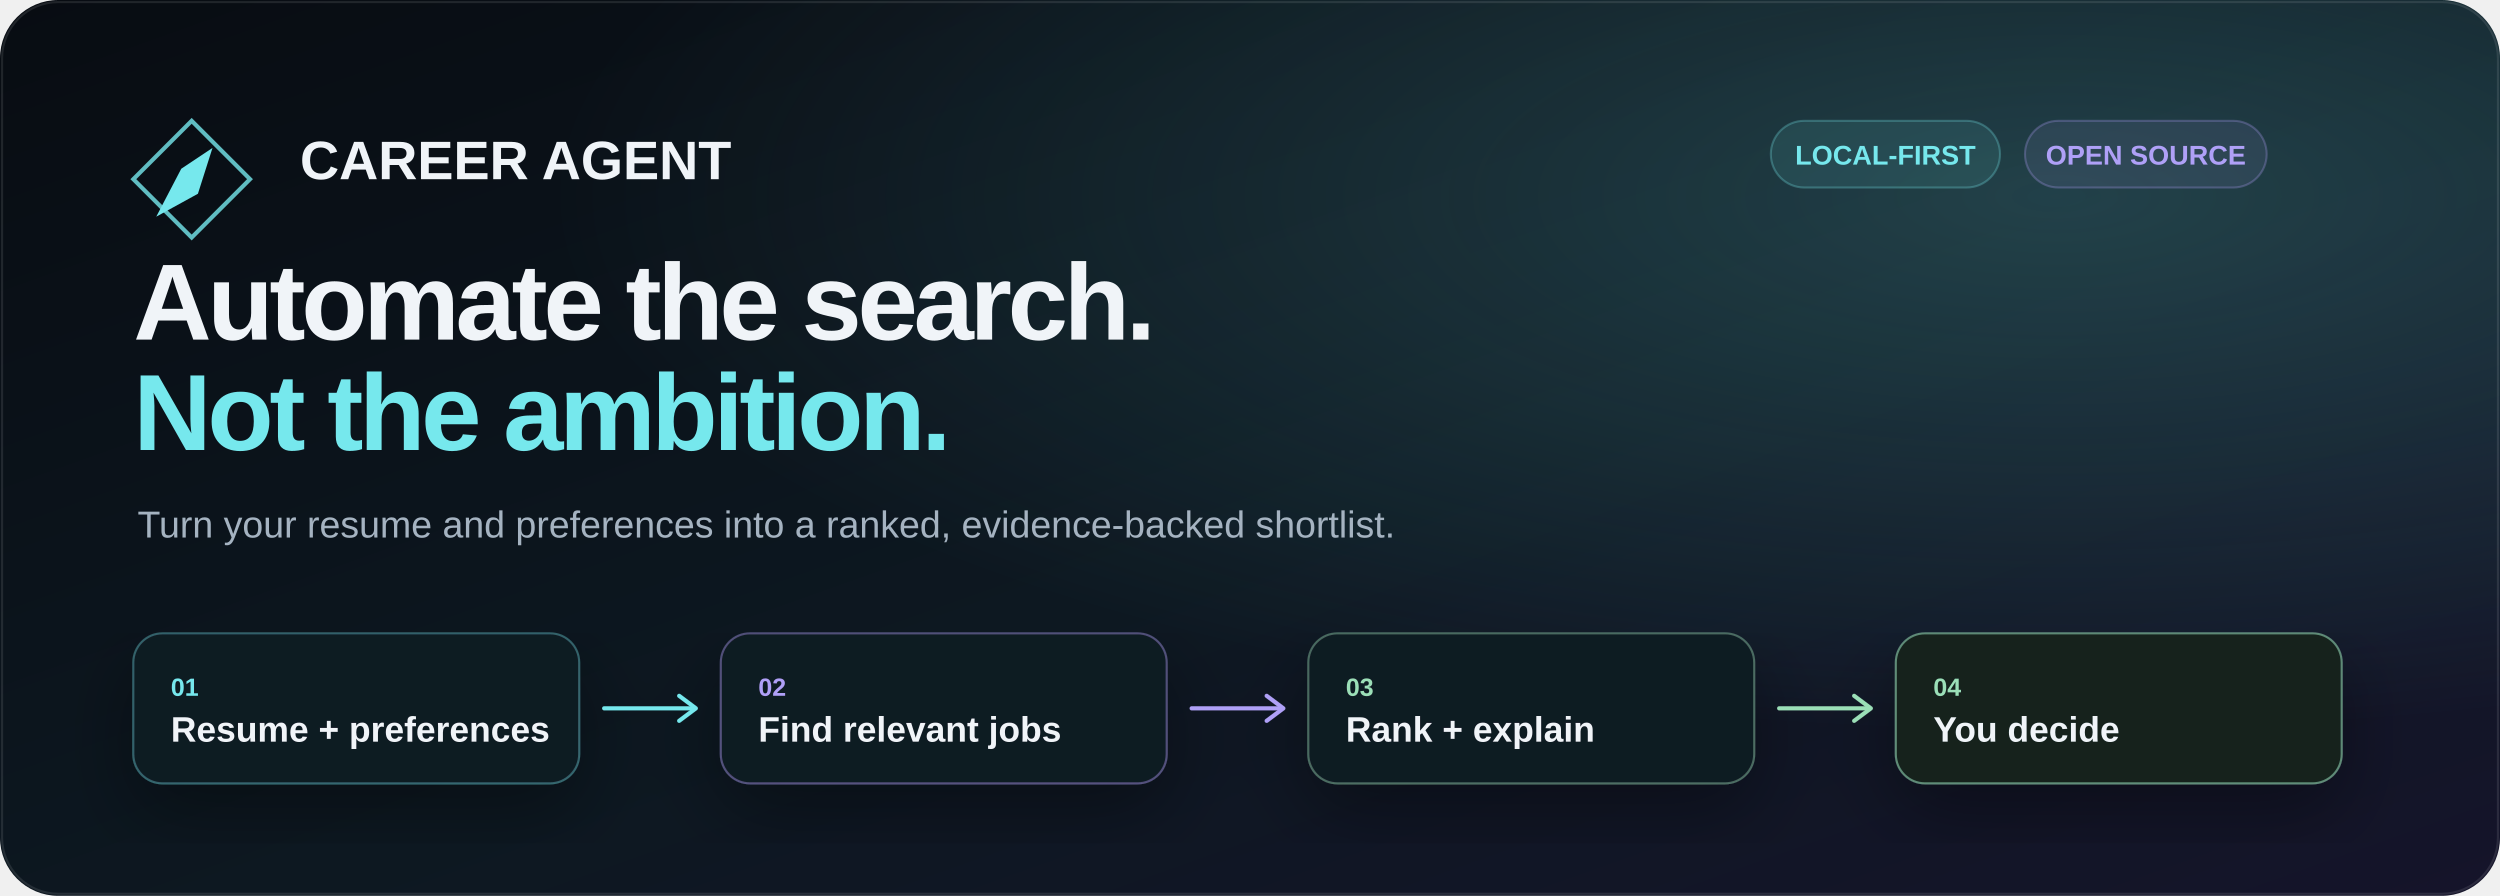
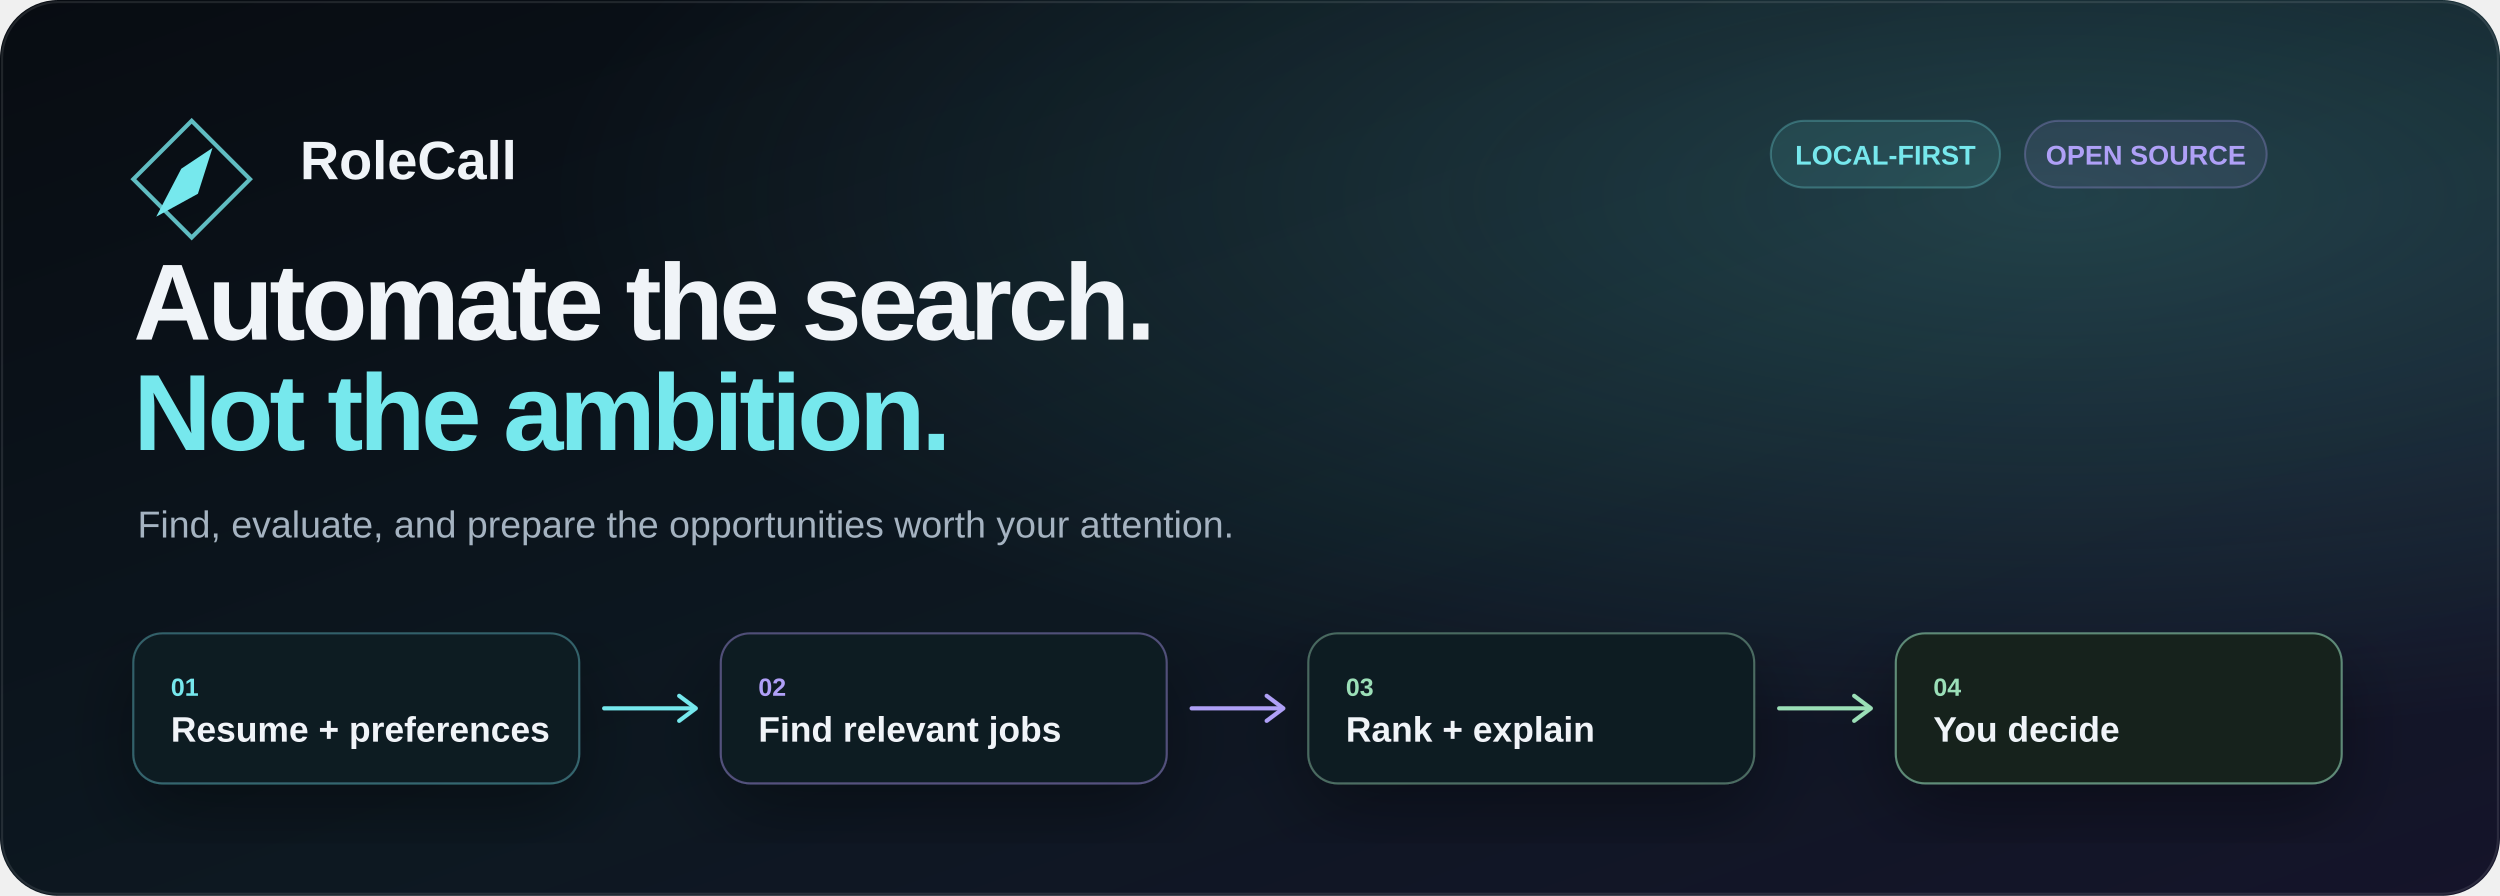
<svg xmlns="http://www.w3.org/2000/svg" width="1200" height="430" viewBox="0 0 1200 430" role="img" aria-labelledby="title desc">
  <defs>
    <linearGradient id="bg" x1="0" y1="0" x2="1" y2="1">
      <stop offset="0" stop-color="#080c12" />
      <stop offset="0.55" stop-color="#0d1821" />
      <stop offset="1" stop-color="#15142a" />
    </linearGradient>
    <radialGradient id="glow" cx="82%" cy="22%" r="60%">
      <stop offset="0" stop-color="#76e8ed" stop-opacity="0.20" />
      <stop offset="1" stop-color="#76e8ed" stop-opacity="0" />
    </radialGradient>
    <filter id="shadow" x="-20%" y="-20%" width="140%" height="160%">
      <feDropShadow dx="0" dy="14" stdDeviation="18" flood-color="#000000" flood-opacity="0.35" />
    </filter>
  </defs>
  <rect width="1200" height="430" rx="28" fill="url(#bg)" />
  <rect width="1200" height="430" rx="28" fill="url(#glow)" />
  <rect x="1" y="1" width="1198" height="428" rx="27" fill="none" stroke="#ffffff" stroke-opacity="0.10" />
  <g transform="translate(64 58)">
    <path d="M28 0 56 28 28 56 0 28Z" fill="none" stroke="#76e8ed" stroke-width="2" opacity="0.8" />
    <path d="m38 13-7 22-20 11 12-23Z" fill="#76e8ed" />
  </g>
-   <text x="144" y="86" fill="#f0f4f8" font-family="Segoe UI, Arial, sans-serif" font-size="26" font-weight="700">CAREER AGENT</text>
+   <text x="144" y="86" fill="#f0f4f8" font-family="Segoe UI, Arial, sans-serif" font-size="26" font-weight="700">RoleCall</text>
  <text x="64" y="163" fill="#f0f4f8" font-family="Segoe UI, Arial, sans-serif" font-size="52" font-weight="700" letter-spacing="-2">Automate the search.</text>
  <text x="64" y="216" fill="#76e8ed" font-family="Segoe UI, Arial, sans-serif" font-size="52" font-weight="700" letter-spacing="-2">Not the ambition.</text>
-   <text x="66" y="258" fill="#a5b3c1" font-family="Segoe UI, Arial, sans-serif" font-size="18">Turn your resume and preferences into a ranked, evidence-backed shortlist.</text>
+   <text x="66" y="258" fill="#a5b3c1" font-family="Segoe UI, Arial, sans-serif" font-size="18">Find, evaluate, and prepare the opportunities worth your attention.</text>
  <g filter="url(#shadow)" font-family="Segoe UI, Arial, sans-serif">
    <g transform="translate(64 304)">
      <rect width="214" height="72" rx="14" fill="#111a24" stroke="#76e8ed" stroke-opacity="0.35" />
      <text x="18" y="30" fill="#76e8ed" font-size="12" font-weight="700">01</text>
      <text x="18" y="52" fill="#f0f4f8" font-size="17" font-weight="600">Resume + preferences</text>
    </g>
    <path d="M290 340h42" stroke="#76e8ed" stroke-width="2" stroke-linecap="round" />
    <path d="m326 334 8 6-8 6" fill="none" stroke="#76e8ed" stroke-width="2" stroke-linecap="round" stroke-linejoin="round" />
    <g transform="translate(346 304)">
      <rect width="214" height="72" rx="14" fill="#111a24" stroke="#afa0f7" stroke-opacity="0.40" />
      <text x="18" y="30" fill="#afa0f7" font-size="12" font-weight="700">02</text>
      <text x="18" y="52" fill="#f0f4f8" font-size="17" font-weight="600">Find relevant jobs</text>
    </g>
    <path d="M572 340h42" stroke="#afa0f7" stroke-width="2" stroke-linecap="round" />
    <path d="m608 334 8 6-8 6" fill="none" stroke="#afa0f7" stroke-width="2" stroke-linecap="round" stroke-linejoin="round" />
    <g transform="translate(628 304)">
      <rect width="214" height="72" rx="14" fill="#111a24" stroke="#9bdfb7" stroke-opacity="0.40" />
      <text x="18" y="30" fill="#9bdfb7" font-size="12" font-weight="700">03</text>
      <text x="18" y="52" fill="#f0f4f8" font-size="17" font-weight="600">Rank + explain</text>
    </g>
    <path d="M854 340h42" stroke="#9bdfb7" stroke-width="2" stroke-linecap="round" />
    <path d="m890 334 8 6-8 6" fill="none" stroke="#9bdfb7" stroke-width="2" stroke-linecap="round" stroke-linejoin="round" />
    <g transform="translate(910 304)">
      <rect width="214" height="72" rx="14" fill="#13231f" stroke="#9bdfb7" stroke-opacity="0.55" />
      <text x="18" y="30" fill="#9bdfb7" font-size="12" font-weight="700">04</text>
      <text x="18" y="52" fill="#f0f4f8" font-size="17" font-weight="600">You decide</text>
    </g>
  </g>
  <g font-family="Segoe UI, Arial, sans-serif" font-size="13" font-weight="600">
    <rect x="850" y="58" width="110" height="32" rx="16" fill="#76e8ed" fill-opacity="0.10" stroke="#76e8ed" stroke-opacity="0.28" />
    <text x="905" y="79" text-anchor="middle" fill="#76e8ed">LOCAL-FIRST</text>
    <rect x="972" y="58" width="116" height="32" rx="16" fill="#afa0f7" fill-opacity="0.10" stroke="#afa0f7" stroke-opacity="0.28" />
    <text x="1030" y="79" text-anchor="middle" fill="#afa0f7">OPEN SOURCE</text>
  </g>
</svg>
